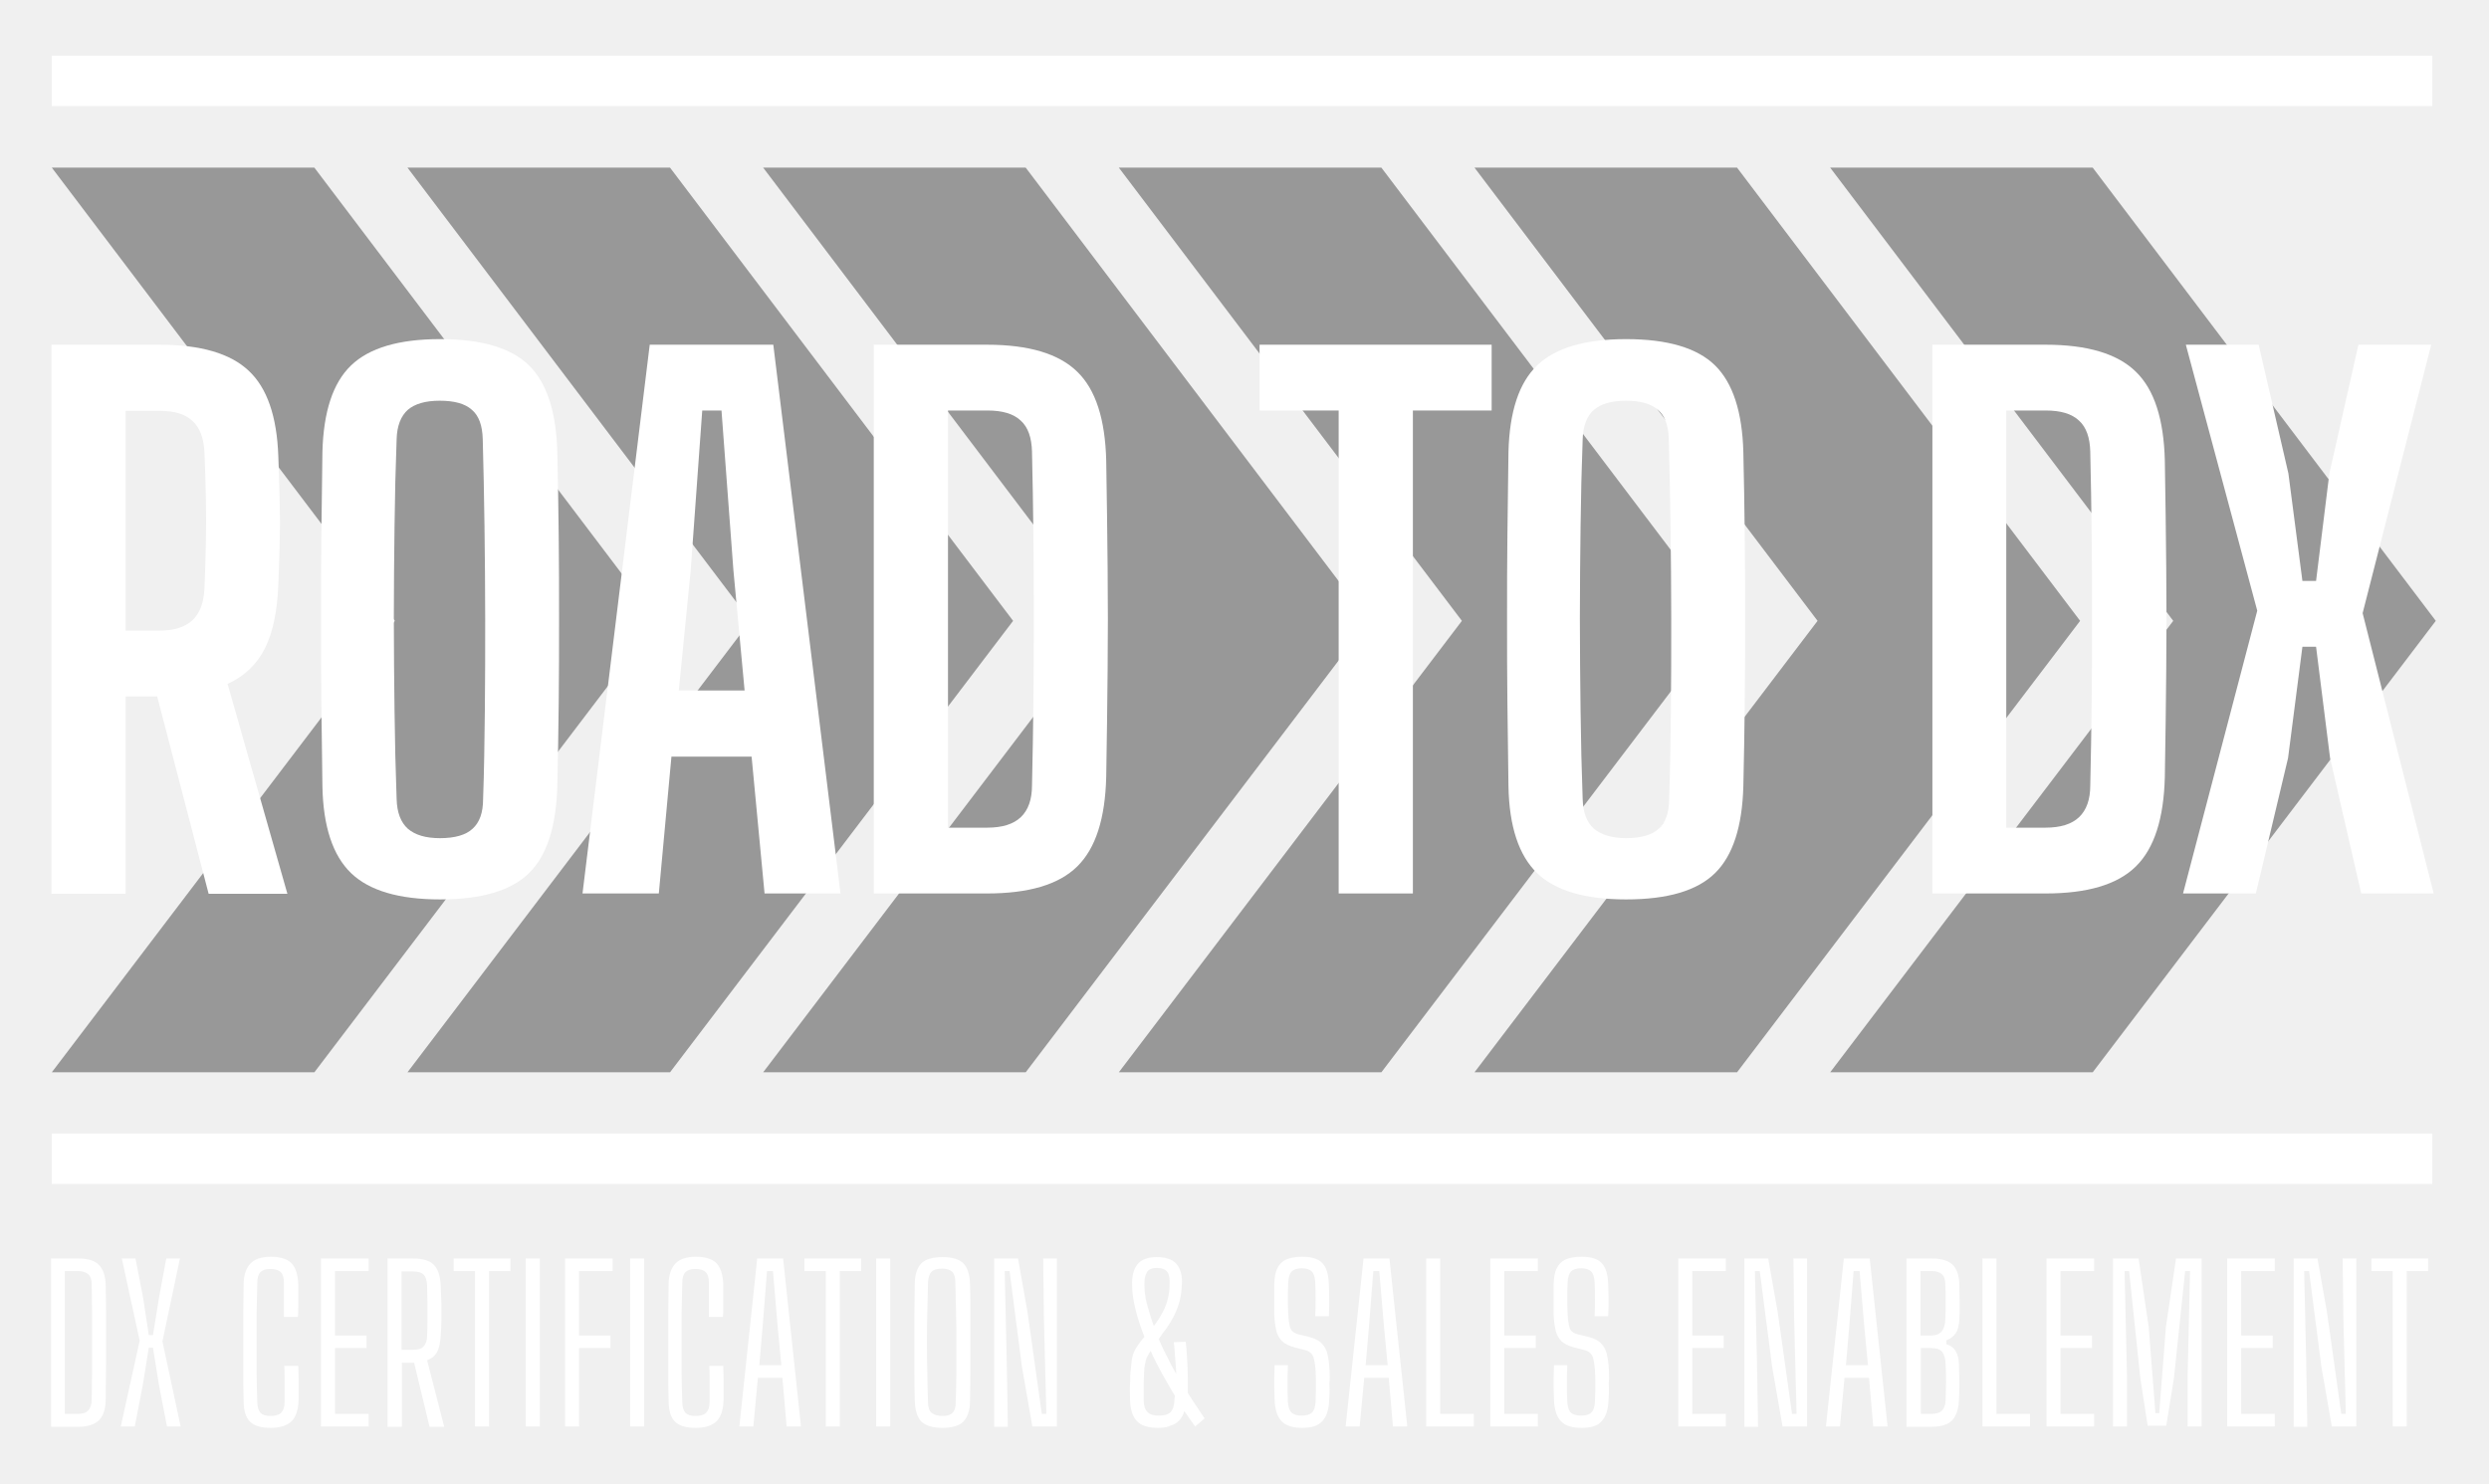
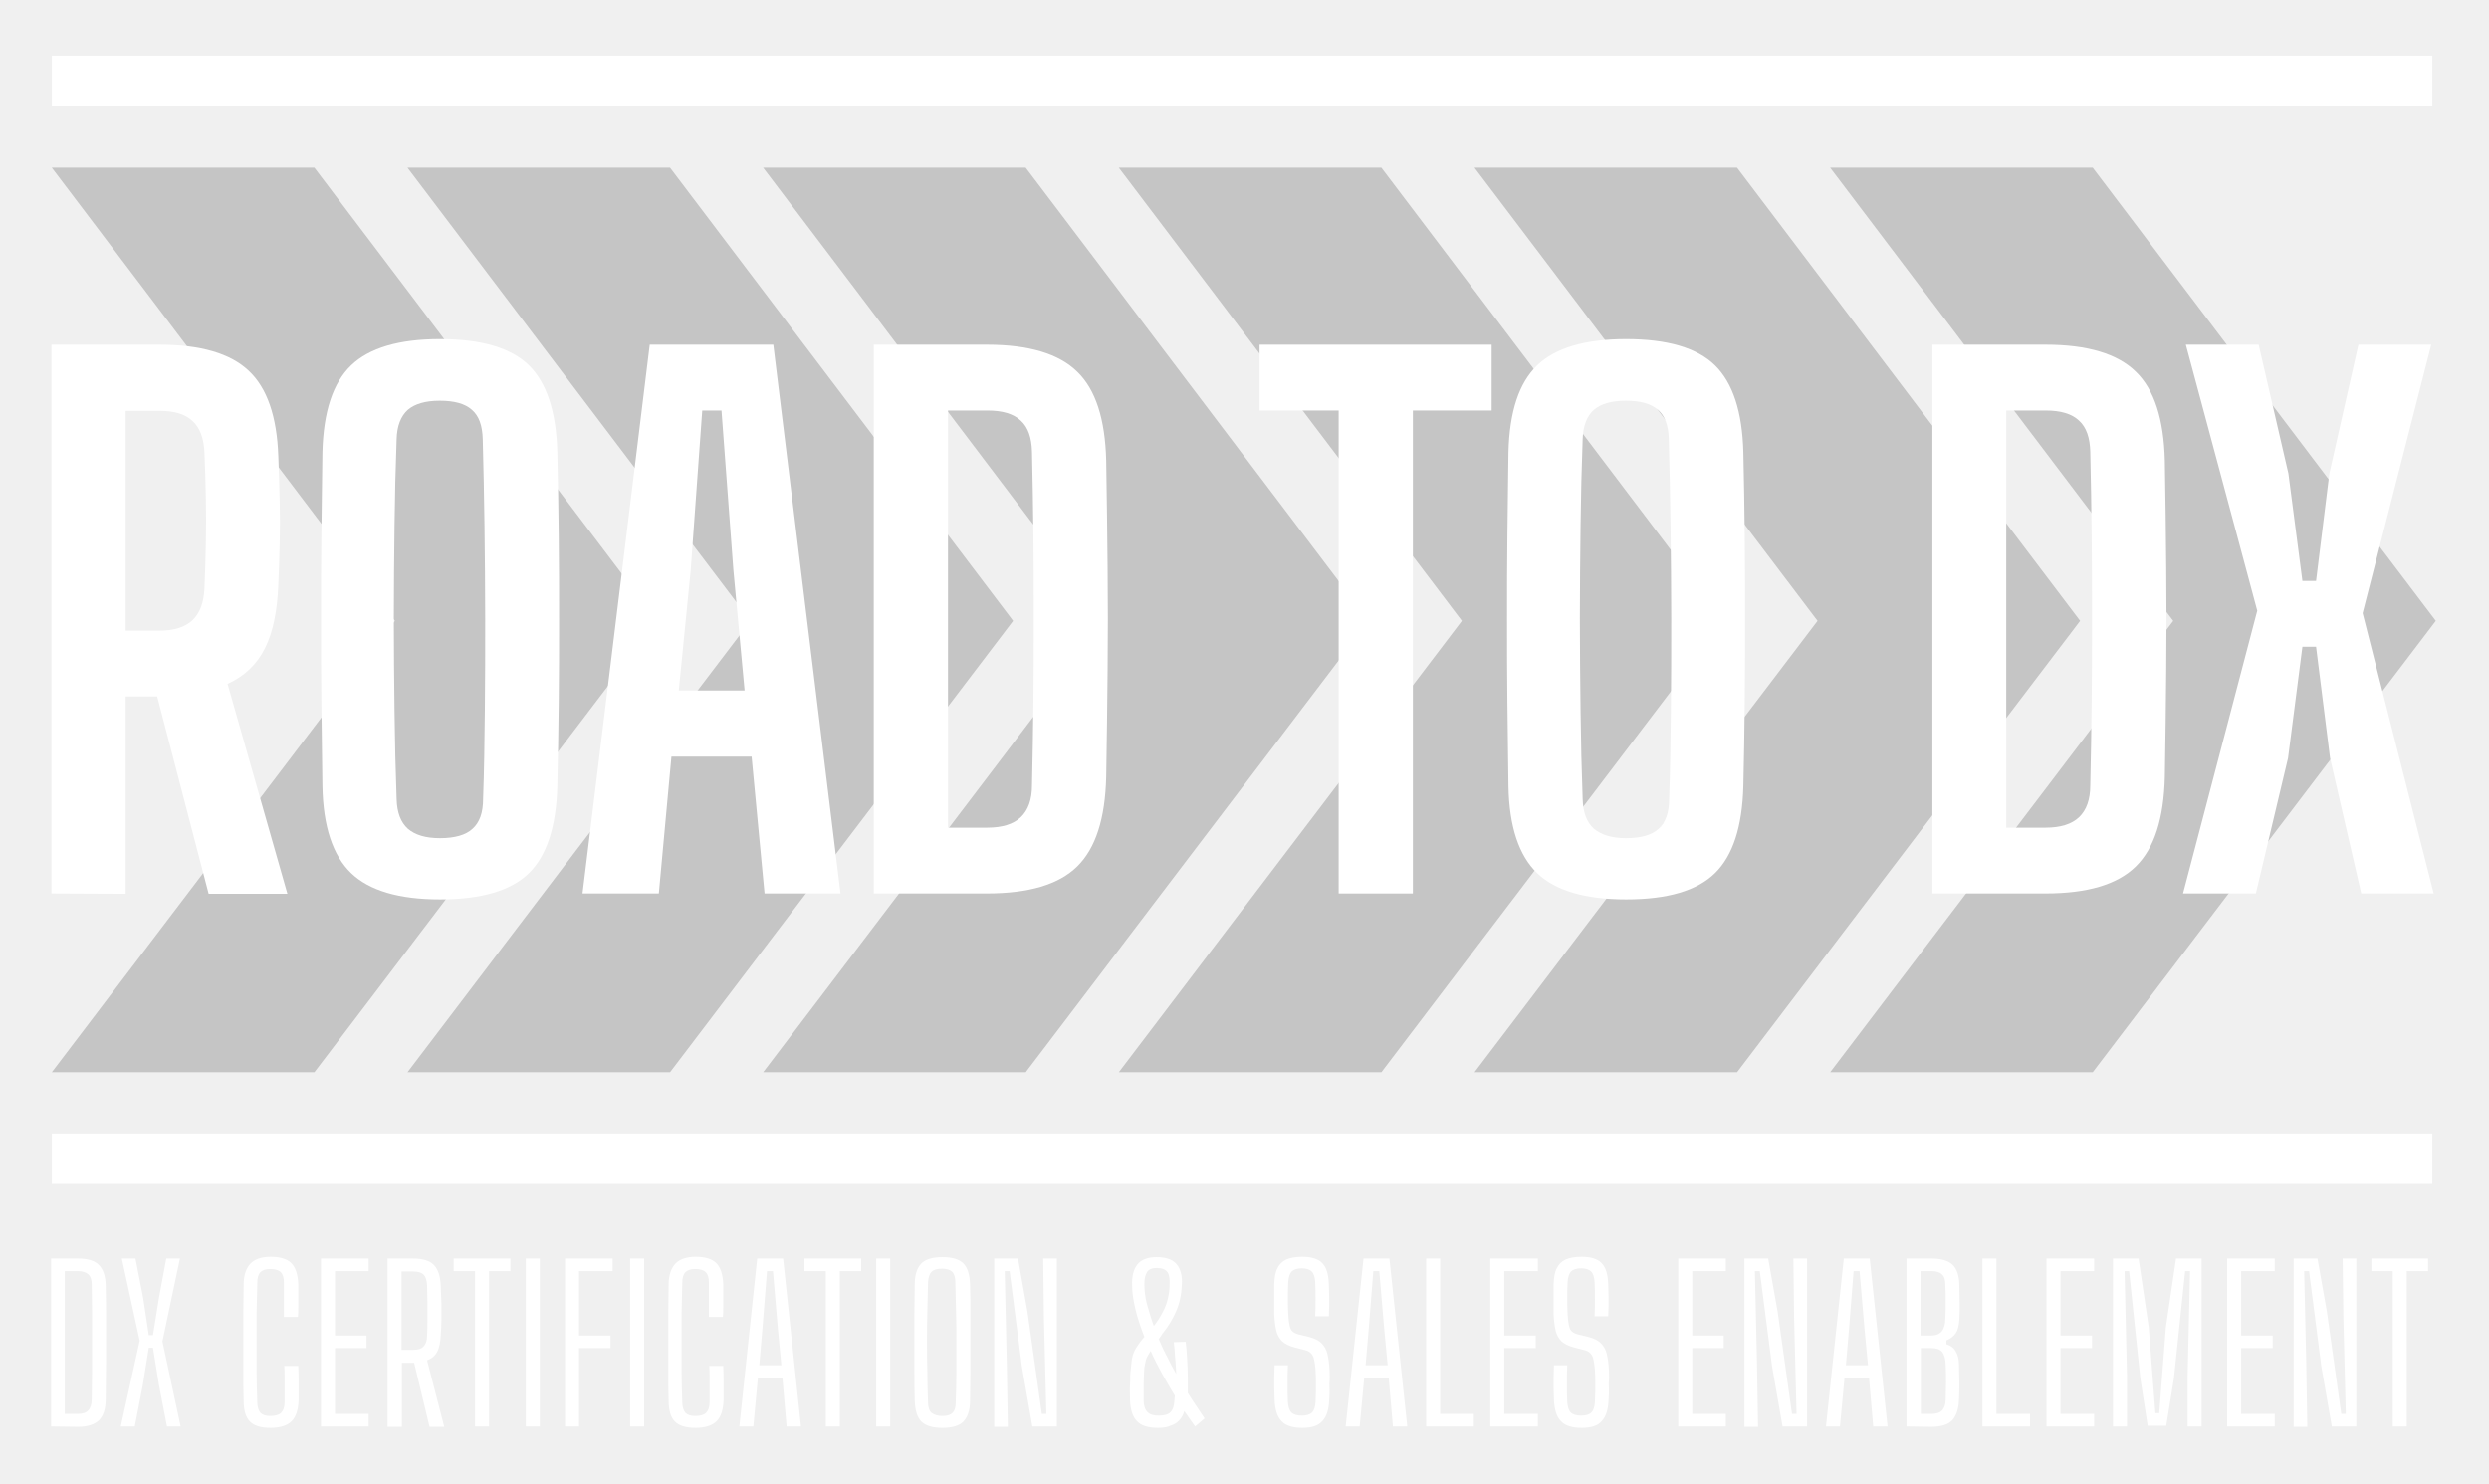
<svg xmlns="http://www.w3.org/2000/svg" version="1.1" id="Layer_1" x="0px" y="0px" viewBox="0 0 711 423.8" style="enable-background:new 0 0 711 423.8;" xml:space="preserve">
  <style type="text/css">
	.st0{fill:#FFFFFF;}
- 	.st1{fill:#989898;}
+ 	.st1{opacity:0.5;}
+ 	.st2{fill:#999999;}
</style>
  <g id="Bottom_Line_00000033348532979840194800000008936733597896879549_">
    <rect id="Bottom_Line_00000022546499415066376640000018328532908957135018_" x="14.8" y="323.9" class="st0" width="680" height="14.4" />
  </g>
  <g id="Top_Line_00000127030685956470240560000015265574190164211369_">
    <rect id="Top_Line_00000026142211452796036540000007960365647339999118_" x="14.8" y="15.9" class="st0" width="680" height="14.4" />
  </g>
-   <g id="Chevrons_00000114784777027388654740000003054312110568748457_">
+   <g id="Chevrons_00000114784777027388654740000003054312110568748457_" class="st1">
    <g id="Chevron_1_00000049899910486594886830000010992101697852028835_">
-       <path class="st1" d="M112.8,177.4 M14.8,47.9h75l98,129.5l-98,129h-75l98-129L14.8,47.9h75l98,129.5 M187.8,177.4 M89.8,306.4h-75    l98-129" />
+       <path class="st2" d="M14.8,47.9h75l98,129.5l-98,129h-75l98-129L14.8,47.9h75l98,129.5 M89.8,306.4h-75l98-129" />
    </g>
    <g id="Chevron_2_00000105404469094070274830000009265676716945111213_">
-       <path class="st1" d="M214.4,177.4 M116.4,47.9h75l98,129.5l-98,129h-75l98-129L116.4,47.9h75l98,129.5 M289.4,177.4 M191.4,306.4    h-75l98-129" />
+       <path class="st2" d="M116.4,47.9h75l98,129.5l-98,129h-75l98-129L116.4,47.9h75l98,129.5 M191.4,306.4h-75l98-129" />
    </g>
    <g id="Chevron_3_00000109711242692357584990000008936087466676535976_">
-       <path class="st1" d="M316,177.4 M218,47.9h75l98,129.5l-98,129h-75l98-129L218,47.9h75l98,129.5 M391,177.4 M293,306.4h-75l98-129    " />
+       <path class="st2" d="M218,47.9h75l98,129.5l-98,129h-75l98-129L218,47.9h75l98,129.5 M293,306.4h-75l98-129" />
    </g>
    <g id="Chevron_4_00000011030633204196157880000012175075865258910120_">
-       <path class="st1" d="M417.6,177.4 M319.6,47.9h75l98,129.5l-98,129h-75l98-129L319.6,47.9h75l98,129.5 M492.6,177.4 M394.6,306.4    h-75l98-129" />
+       <path class="st2" d="M319.6,47.9h75l98,129.5l-98,129h-75l98-129L319.6,47.9h75l98,129.5 M394.6,306.4h-75l98-129" />
    </g>
    <g id="Chevron_5_00000132084957446834036780000014836504646971473827_">
-       <path class="st1" d="M519.2,177.4 M421.2,47.9h75l98,129.5l-98,129h-75l98-129L421.2,47.9h75l98,129.5 M594.2,177.4 M496.2,306.4    h-75l98-129" />
+       <path class="st2" d="M421.2,47.9h75l98,129.5l-98,129h-75l98-129L421.2,47.9h75l98,129.5 M496.2,306.4h-75l98-129" />
    </g>
    <g id="Chevron_6_00000039829544783818208010000004512504257328267917_">
-       <path class="st1" d="M620.8,177.4 M522.8,47.9h75l98,129.5l-98,129h-75l98-129L522.8,47.9h75l98,129.5 M695.8,177.4 M597.8,306.4    h-75l98-129" />
+       <path class="st2" d="M522.8,47.9h75l98,129.5l-98,129h-75l98-129L522.8,47.9h75l98,129.5 M597.8,306.4h-75l98-129" />
    </g>
  </g>
  <g id="Road_to_DX_Text_00000157989892824514978430000002903938598425974205_">
-     <path class="st0" d="M14.7,255.3V98.5h30.9c11.7,0,20.2,2.5,25.4,7.4c5.3,4.9,8.1,13.1,8.5,24.4c0.2,4.8,0.3,9.1,0.4,13.1   c0.1,4,0.1,7.8,0,11.7c-0.1,3.8-0.2,7.9-0.4,12.1c-0.3,7.4-1.5,13.4-3.8,18c-2.3,4.6-5.8,8-10.7,10.2l17.1,60H59.6L44.9,199h-9   v56.4H14.7z M35.9,180.2h9.6c4.2,0,7.4-1,9.5-3c2.1-2,3.2-5,3.4-9c0.2-4.2,0.3-8.5,0.4-12.9c0.1-4.4,0.1-8.8,0-13.2   c-0.1-4.4-0.2-8.7-0.4-12.9c-0.2-4-1.3-7-3.4-8.9c-2.1-2-5.2-2.9-9.4-2.9h-9.7V180.2z" />
-     <path class="st0" d="M125.7,257c-11.7,0-20.2-2.5-25.4-7.5c-5.2-5-8-13.3-8.2-24.9c-0.1-7.8-0.2-15.7-0.3-23.7   c-0.1-8-0.1-16-0.1-24c0-8,0-16,0.1-23.9c0.1-7.9,0.2-15.9,0.3-23.8c0.3-11.6,3-19.8,8.2-24.8c5.2-5,13.7-7.5,25.4-7.5   c11.8,0,20.3,2.5,25.4,7.5c5.1,5,7.8,13.3,8.1,24.8c0.2,8,0.3,15.9,0.4,23.9c0.1,8,0.1,15.9,0.1,23.9s0,15.9-0.1,23.9   c-0.1,8-0.2,15.9-0.4,23.7c-0.3,11.6-3,19.9-8.1,24.9C146,254.5,137.5,257,125.7,257z M125.7,239.5c4.2,0,7.4-0.9,9.3-2.7   c2-1.8,3-4.6,3-8.5c0.3-8.1,0.4-16.5,0.5-25.2c0.1-8.7,0.1-17.5,0.1-26.4c0-8.9-0.1-17.6-0.2-26.3c-0.1-8.6-0.3-16.9-0.5-24.9   c-0.1-3.9-1.1-6.7-3.1-8.4c-2-1.8-5.1-2.6-9.2-2.6c-4.1,0-7.1,0.9-9.1,2.6c-2,1.8-3.1,4.6-3.2,8.4c-0.3,8-0.5,16.3-0.6,24.9   c-0.1,8.6-0.2,17.4-0.2,26.3c0,8.9,0.1,17.7,0.2,26.4c0.1,8.7,0.3,17.1,0.6,25.2c0.1,3.9,1.2,6.7,3.2,8.5   C118.6,238.6,121.6,239.5,125.7,239.5z" />
-     <path class="st0" d="M166.4,255.3l19.2-156.8h35.3l19.2,156.8h-21.7l-3.7-39.1h-22.9l-3.6,39.1H166.4z M193.9,197.3h18.8l-3.2-34.4   l-3.4-45.6h-5.5l-3.3,45.7L193.9,197.3z" />
-     <path class="st0" d="M249.6,255.3V98.5h32.4c11.9,0,20.5,2.6,25.7,7.7c5.3,5.1,8,13.6,8.3,25.4c0.2,10.8,0.3,21,0.4,30.7   c0.1,9.7,0.1,19.4,0,29.1c-0.1,9.7-0.2,19.9-0.4,30.6c-0.3,11.9-3,20.4-8.3,25.6c-5.3,5.2-13.9,7.7-25.8,7.7H249.6z M270.8,236.5   H282c4.3,0,7.5-1,9.6-3c2.1-2,3.2-5,3.2-9.1c0.2-8,0.3-15.9,0.4-23.8c0.1-7.9,0.1-15.8,0.1-23.8s0-15.9-0.1-23.8   c-0.1-7.9-0.2-15.9-0.4-23.9c-0.1-4-1.1-7-3.2-8.9c-2.1-2-5.3-2.9-9.5-2.9h-11.3V236.5z" />
+     <path class="st0" d="M14.7,255.3V98.5h30.9c11.7,0,20.2,2.5,25.4,7.4c5.3,4.9,8.1,13.1,8.5,24.4c0.2,4.8,0.3,9.1,0.4,13.1   s0.1,7.8,0,11.7c-0.1,3.8-0.2,7.9-0.4,12.1c-0.3,7.4-1.5,13.4-3.8,18s-5.8,8-10.7,10.2l17.1,60H59.6L44.9,199h-9v56.4L14.7,255.3   L14.7,255.3z M35.9,180.2h9.6c4.2,0,7.4-1,9.5-3s3.2-5,3.4-9c0.2-4.2,0.3-8.5,0.4-12.9c0.1-4.4,0.1-8.8,0-13.2s-0.2-8.7-0.4-12.9   c-0.2-4-1.3-7-3.4-8.9c-2.1-2-5.2-2.9-9.4-2.9h-9.7C35.9,117.4,35.9,180.2,35.9,180.2z" />
+     <path class="st0" d="M125.7,257c-11.7,0-20.2-2.5-25.4-7.5c-5.2-5-8-13.3-8.2-24.9c-0.1-7.8-0.2-15.7-0.3-23.7   c-0.1-8-0.1-16-0.1-24s0-16,0.1-23.9s0.2-15.9,0.3-23.8c0.3-11.6,3-19.8,8.2-24.8s13.7-7.5,25.4-7.5c11.8,0,20.3,2.5,25.4,7.5   c5.1,5,7.8,13.3,8.1,24.8c0.2,8,0.3,15.9,0.4,23.9c0.1,8,0.1,15.9,0.1,23.9s0,15.9-0.1,23.9s-0.2,15.9-0.4,23.7   c-0.3,11.6-3,19.9-8.1,24.9C146,254.5,137.5,257,125.7,257z M125.7,239.5c4.2,0,7.4-0.9,9.3-2.7c2-1.8,3-4.6,3-8.5   c0.3-8.1,0.4-16.5,0.5-25.2s0.1-17.5,0.1-26.4s-0.1-17.6-0.2-26.3c-0.1-8.6-0.3-16.9-0.5-24.9c-0.1-3.9-1.1-6.7-3.1-8.4   c-2-1.8-5.1-2.6-9.2-2.6c-4.1,0-7.1,0.9-9.1,2.6c-2,1.8-3.1,4.6-3.2,8.4c-0.3,8-0.5,16.3-0.6,24.9s-0.2,17.4-0.2,26.3   c0,8.9,0.1,17.7,0.2,26.4s0.3,17.1,0.6,25.2c0.1,3.9,1.2,6.7,3.2,8.5C118.6,238.6,121.6,239.5,125.7,239.5z" />
+     <path class="st0" d="M166.4,255.3l19.2-156.8h35.3l19.2,156.8h-21.7l-3.7-39.1h-22.9l-3.6,39.1L166.4,255.3L166.4,255.3z    M193.9,197.3h18.8l-3.2-34.4l-3.4-45.6h-5.5l-3.3,45.7L193.9,197.3z" />
+     <path class="st0" d="M249.6,255.3V98.5H282c11.9,0,20.5,2.6,25.7,7.7c5.3,5.1,8,13.6,8.3,25.4c0.2,10.8,0.3,21,0.4,30.7   s0.1,19.4,0,29.1c-0.1,9.7-0.2,19.9-0.4,30.6c-0.3,11.9-3,20.4-8.3,25.6c-5.3,5.2-13.9,7.7-25.8,7.7H249.6z M270.8,236.5H282   c4.3,0,7.5-1,9.6-3s3.2-5,3.2-9.1c0.2-8,0.3-15.9,0.4-23.8c0.1-7.9,0.1-15.8,0.1-23.8s0-15.9-0.1-23.8c-0.1-7.9-0.2-15.9-0.4-23.9   c-0.1-4-1.1-7-3.2-8.9c-2.1-2-5.3-2.9-9.5-2.9h-11.3L270.8,236.5L270.8,236.5z" />
    <path class="st0" d="M382.4,255.3v-138h-22.6V98.5h66.3v18.8h-22.5v138H382.4z" />
-     <path class="st0" d="M464.5,257c-11.7,0-20.2-2.5-25.4-7.5c-5.2-5-8-13.3-8.2-24.9c-0.1-7.8-0.2-15.7-0.3-23.7   c-0.1-8-0.1-16-0.1-24c0-8,0-16,0.1-23.9c0.1-7.9,0.2-15.9,0.3-23.8c0.3-11.6,3-19.8,8.2-24.8c5.2-5,13.7-7.5,25.4-7.5   c11.8,0,20.3,2.5,25.4,7.5c5.1,5,7.8,13.3,8.1,24.8c0.2,8,0.3,15.9,0.4,23.9c0.1,8,0.1,15.9,0.1,23.9s0,15.9-0.1,23.9   c-0.1,8-0.2,15.9-0.4,23.7c-0.3,11.6-3,19.9-8.1,24.9C484.8,254.5,476.4,257,464.5,257z M464.5,239.5c4.2,0,7.4-0.9,9.3-2.7   c2-1.8,3-4.6,3-8.5c0.3-8.1,0.4-16.5,0.5-25.2c0.1-8.7,0.1-17.5,0.1-26.4c0-8.9-0.1-17.6-0.2-26.3c-0.1-8.6-0.3-16.9-0.5-24.9   c-0.1-3.9-1.1-6.7-3.1-8.4c-2-1.8-5.1-2.6-9.2-2.6c-4.1,0-7.1,0.9-9.1,2.6c-2,1.8-3.1,4.6-3.2,8.4c-0.3,8-0.5,16.3-0.6,24.9   c-0.1,8.6-0.2,17.4-0.2,26.3c0,8.9,0.1,17.7,0.2,26.4c0.1,8.7,0.3,17.1,0.6,25.2c0.1,3.9,1.2,6.7,3.2,8.5   C457.5,238.6,460.5,239.5,464.5,239.5z" />
-     <path class="st0" d="M552,255.3V98.5h32.4c11.9,0,20.5,2.6,25.7,7.7c5.3,5.1,8,13.6,8.3,25.4c0.2,10.8,0.3,21,0.4,30.7   c0.1,9.7,0.1,19.4,0,29.1c-0.1,9.7-0.2,19.9-0.4,30.6c-0.3,11.9-3,20.4-8.3,25.6c-5.3,5.2-13.9,7.7-25.8,7.7H552z M573.1,236.5   h11.2c4.3,0,7.5-1,9.6-3c2.1-2,3.2-5,3.2-9.1c0.2-8,0.3-15.9,0.4-23.8c0.1-7.9,0.1-15.8,0.1-23.8s0-15.9-0.1-23.8   c-0.1-7.9-0.2-15.9-0.4-23.9c-0.1-4-1.1-7-3.2-8.9c-2.1-2-5.3-2.9-9.5-2.9h-11.3V236.5z" />
-     <path class="st0" d="M623.6,255.3l21.2-80.8l-20.4-76h20.8l8.5,36.8l4,30.7h3.9l3.8-30.7l8.3-36.8h20.8l-19.6,76.7l20.3,80.1h-20.7   l-8.9-38.7l-4-31.8h-3.9l-4.1,31.8l-9.2,38.7H623.6z" />
+     <path class="st0" d="M464.5,257c-11.7,0-20.2-2.5-25.4-7.5c-5.2-5-8-13.3-8.2-24.9c-0.1-7.8-0.2-15.7-0.3-23.7   c-0.1-8-0.1-16-0.1-24s0-16,0.1-23.9s0.2-15.9,0.3-23.8c0.3-11.6,3-19.8,8.2-24.8s13.7-7.5,25.4-7.5c11.8,0,20.3,2.5,25.4,7.5   s7.8,13.3,8.1,24.8c0.2,8,0.3,15.9,0.4,23.9s0.1,15.9,0.1,23.9s0,15.9-0.1,23.9s-0.2,15.9-0.4,23.7c-0.3,11.6-3,19.9-8.1,24.9   C484.8,254.5,476.4,257,464.5,257z M464.5,239.5c4.2,0,7.4-0.9,9.3-2.7c2-1.8,3-4.6,3-8.5c0.3-8.1,0.4-16.5,0.5-25.2   s0.1-17.5,0.1-26.4s-0.1-17.6-0.2-26.3c-0.1-8.6-0.3-16.9-0.5-24.9c-0.1-3.9-1.1-6.7-3.1-8.4c-2-1.8-5.1-2.6-9.2-2.6   s-7.1,0.9-9.1,2.6c-2,1.8-3.1,4.6-3.2,8.4c-0.3,8-0.5,16.3-0.6,24.9s-0.2,17.4-0.2,26.3c0,8.9,0.1,17.7,0.2,26.4s0.3,17.1,0.6,25.2   c0.1,3.9,1.2,6.7,3.2,8.5C457.5,238.6,460.5,239.5,464.5,239.5z" />
+     <path class="st0" d="M552,255.3V98.5h32.4c11.9,0,20.5,2.6,25.7,7.7c5.3,5.1,8,13.6,8.3,25.4c0.2,10.8,0.3,21,0.4,30.7   c0.1,9.7,0.1,19.4,0,29.1c-0.1,9.7-0.2,19.9-0.4,30.6c-0.3,11.9-3,20.4-8.3,25.6c-5.3,5.2-13.9,7.7-25.8,7.7H552z M573.1,236.5   h11.2c4.3,0,7.5-1,9.6-3s3.2-5,3.2-9.1c0.2-8,0.3-15.9,0.4-23.8c0.1-7.9,0.1-15.8,0.1-23.8s0-15.9-0.1-23.8   c-0.1-7.9-0.2-15.9-0.4-23.9c-0.1-4-1.1-7-3.2-8.9c-2.1-2-5.3-2.9-9.5-2.9h-11.3V236.5z" />
+     <path class="st0" d="M623.6,255.3l21.2-80.8l-20.4-76h20.8l8.5,36.8l4,30.7h3.9l3.8-30.7l8.3-36.8h20.8l-19.6,76.7l20.3,80.1h-20.7   l-8.9-38.7l-4-31.8h-3.9l-4.1,31.8l-9.2,38.7L623.6,255.3L623.6,255.3z" />
  </g>
  <g>
-     <path class="st0" d="M14.6,407.6v-48h7.7c2.8,0,4.8,0.6,6,1.9c1.2,1.2,1.9,3.3,1.9,6.1c0.1,3.8,0.1,7.4,0.1,10.9   c0,3.4,0,6.9,0,10.3c0,3.4-0.1,7-0.1,10.9c0,2.9-0.7,4.9-1.9,6.1c-1.2,1.2-3.2,1.9-6,1.9H14.6z M18.5,404h3.7c1.4,0,2.4-0.3,3-1   c0.6-0.6,1-1.7,1-3.1c0-2.7,0.1-5.5,0.1-8.2c0-2.7,0-5.5,0-8.2s0-5.5,0-8.2c0-2.7-0.1-5.5-0.1-8.2c0-1.4-0.3-2.4-1-3   s-1.6-0.9-3-0.9h-3.7V404z" />
+     <path class="st0" d="M14.6,407.6v-48h7.7c2.8,0,4.8,0.6,6,1.9c1.2,1.2,1.9,3.3,1.9,6.1c0.1,3.8,0.1,7.4,0.1,10.9   c0,3.4,0,6.9,0,10.3s-0.1,7-0.1,10.9c0,2.9-0.7,4.9-1.9,6.1c-1.2,1.2-3.2,1.9-6,1.9L14.6,407.6L14.6,407.6z M18.5,404h3.7   c1.4,0,2.4-0.3,3-1c0.6-0.6,1-1.7,1-3.1c0-2.7,0.1-5.5,0.1-8.2s0-5.5,0-8.2s0-5.5,0-8.2s-0.1-5.5-0.1-8.2c0-1.4-0.3-2.4-1-3   s-1.6-0.9-3-0.9h-3.7V404z" />
    <path class="st0" d="M34.5,407.6l5.4-24.5l-5.1-23.5h3.9l2.2,11.3l1.6,10.6h1.2l1.7-10.6l2.1-11.3h3.9l-5,23.7l5.2,24.3h-3.9   l-2.3-11.9l-1.7-10.6h-1.2l-1.7,10.6l-2.3,11.9H34.5z" />
-     <path class="st0" d="M77.3,408c-2.8,0-4.7-0.6-5.9-1.8c-1.2-1.2-1.8-3.2-1.8-6c-0.1-2.8-0.1-5.6-0.1-8.4s0-5.5,0-8.2   c0-2.7,0-5.5,0-8.2s0.1-5.5,0.1-8.4c0-2.6,0.7-4.6,1.9-5.9c1.2-1.3,3.2-2,5.8-2c2.7,0,4.7,0.6,5.9,1.8c1.2,1.2,1.9,3.2,2,6.1   c0,0.7,0,1.7,0,2.9c0,1.2,0,2.3,0,3.5c0,1.2,0,2.1-0.1,2.9h-4c0-1,0-2.1,0-3.2c0-1.1,0-2.2,0-3.4c0-1.1,0-2.2,0-3.2   c0-1.4-0.3-2.4-0.9-3c-0.6-0.6-1.6-0.9-3-0.9c-1.3,0-2.2,0.3-2.8,0.9s-0.9,1.6-0.9,3c-0.1,3-0.1,5.9-0.2,8.7c0,2.8,0,5.6,0,8.4   s0,5.6,0,8.4c0,2.8,0.1,5.7,0.2,8.7c0,1.4,0.4,2.4,0.9,3c0.6,0.6,1.5,0.9,2.8,0.9c1.4,0,2.5-0.3,3.1-0.9c0.6-0.6,1-1.6,1-3   c0-1.1,0-2.2,0-3.4s0-2.4,0-3.6c0-1.2,0-2.3-0.1-3.4h4c0.1,1.7,0.1,3.3,0.1,4.9s0,3.2,0,4.9c-0.1,2.8-0.8,4.8-2,6   S80.1,408,77.3,408z" />
+     <path class="st0" d="M77.3,408c-2.8,0-4.7-0.6-5.9-1.8c-1.2-1.2-1.8-3.2-1.8-6c-0.1-2.8-0.1-5.6-0.1-8.4s0-5.5,0-8.2s0-5.5,0-8.2   s0.1-5.5,0.1-8.4c0-2.6,0.7-4.6,1.9-5.9c1.2-1.3,3.2-2,5.8-2c2.7,0,4.7,0.6,5.9,1.8c1.2,1.2,1.9,3.2,2,6.1c0,0.7,0,1.7,0,2.9   c0,1.2,0,2.3,0,3.5s0,2.1-0.1,2.9h-4c0-1,0-2.1,0-3.2s0-2.2,0-3.4c0-1.1,0-2.2,0-3.2c0-1.4-0.3-2.4-0.9-3s-1.6-0.9-3-0.9   c-1.3,0-2.2,0.3-2.8,0.9s-0.9,1.6-0.9,3c-0.1,3-0.1,5.9-0.2,8.7c0,2.8,0,5.6,0,8.4s0,5.6,0,8.4s0.1,5.7,0.2,8.7   c0,1.4,0.4,2.4,0.9,3c0.6,0.6,1.5,0.9,2.8,0.9c1.4,0,2.5-0.3,3.1-0.9s1-1.6,1-3c0-1.1,0-2.2,0-3.4s0-2.4,0-3.6s0-2.3-0.1-3.4h4   c0.1,1.7,0.1,3.3,0.1,4.9s0,3.2,0,4.9c-0.1,2.8-0.8,4.8-2,6S80.1,408,77.3,408z" />
    <path class="st0" d="M91.7,407.6v-48h13.6v3.6h-9.6v18.4h9v3.6h-9V404h9.6v3.6H91.7z" />
-     <path class="st0" d="M110.7,407.6v-48h7.3c2.7,0,4.7,0.6,5.9,1.8c1.2,1.2,1.9,3.2,2,6c0.1,1.8,0.1,3.5,0.2,5.1c0,1.6,0,3.1,0,4.6   c0,1.5-0.1,3-0.2,4.5c-0.1,1.9-0.4,3.5-1,4.6c-0.6,1.2-1.6,2-2.9,2.5l4.9,19h-4.2l-4.4-18.3h-3.5v18.3H110.7z M114.7,385.7h3.3   c1.4,0,2.4-0.3,3-1c0.6-0.6,1-1.6,1-3c0.1-1.6,0.1-3.2,0.1-4.8c0-1.6,0-3.3,0-4.9c0-1.6-0.1-3.2-0.1-4.8c-0.1-1.4-0.4-2.4-1-3   s-1.6-0.9-3-0.9h-3.3V385.7z" />
+     <path class="st0" d="M110.7,407.6v-48h7.3c2.7,0,4.7,0.6,5.9,1.8c1.2,1.2,1.9,3.2,2,6c0.1,1.8,0.1,3.5,0.2,5.1c0,1.6,0,3.1,0,4.6   s-0.1,3-0.2,4.5c-0.1,1.9-0.4,3.5-1,4.6c-0.6,1.2-1.6,2-2.9,2.5l4.9,19h-4.2l-4.4-18.3h-3.5v18.3h-4.1V407.6z M114.7,385.7h3.3   c1.4,0,2.4-0.3,3-1c0.6-0.6,1-1.6,1-3c0.1-1.6,0.1-3.2,0.1-4.8c0-1.6,0-3.3,0-4.9s-0.1-3.2-0.1-4.8c-0.1-1.4-0.4-2.4-1-3   s-1.6-0.9-3-0.9h-3.3V385.7z" />
    <path class="st0" d="M135.7,407.6v-44.4h-6.1v-3.6h16.2v3.6h-6.1v44.4H135.7z" />
    <path class="st0" d="M150.2,407.6v-48h4v48H150.2z" />
    <path class="st0" d="M161.4,407.6v-48H175v3.6h-9.6v18.4h9v3.6h-9v22.4H161.4z" />
    <path class="st0" d="M180,407.6v-48h4v48H180z" />
-     <path class="st0" d="M198.7,408c-2.8,0-4.7-0.6-5.9-1.8c-1.2-1.2-1.8-3.2-1.8-6c-0.1-2.8-0.1-5.6-0.1-8.4s0-5.5,0-8.2   c0-2.7,0-5.5,0-8.2s0.1-5.5,0.1-8.4c0-2.6,0.7-4.6,1.9-5.9c1.2-1.3,3.2-2,5.8-2c2.7,0,4.7,0.6,5.9,1.8c1.2,1.2,1.9,3.2,2,6.1   c0,0.7,0,1.7,0,2.9c0,1.2,0,2.3,0,3.5c0,1.2,0,2.1-0.1,2.9h-4c0-1,0-2.1,0-3.2c0-1.1,0-2.2,0-3.4c0-1.1,0-2.2,0-3.2   c0-1.4-0.3-2.4-0.9-3c-0.6-0.6-1.6-0.9-3-0.9c-1.3,0-2.2,0.3-2.8,0.9s-0.9,1.6-0.9,3c-0.1,3-0.1,5.9-0.2,8.7c0,2.8,0,5.6,0,8.4   s0,5.6,0,8.4c0,2.8,0.1,5.7,0.2,8.7c0,1.4,0.4,2.4,0.9,3c0.6,0.6,1.5,0.9,2.8,0.9c1.4,0,2.5-0.3,3.1-0.9c0.6-0.6,1-1.6,1-3   c0-1.1,0-2.2,0-3.4s0-2.4,0-3.6c0-1.2,0-2.3-0.1-3.4h4c0.1,1.7,0.1,3.3,0.1,4.9s0,3.2,0,4.9c-0.1,2.8-0.8,4.8-2,6   S201.5,408,198.7,408z" />
+     <path class="st0" d="M198.7,408c-2.8,0-4.7-0.6-5.9-1.8c-1.2-1.2-1.8-3.2-1.8-6c-0.1-2.8-0.1-5.6-0.1-8.4s0-5.5,0-8.2s0-5.5,0-8.2   s0.1-5.5,0.1-8.4c0-2.6,0.7-4.6,1.9-5.9s3.2-2,5.8-2c2.7,0,4.7,0.6,5.9,1.8c1.2,1.2,1.9,3.2,2,6.1c0,0.7,0,1.7,0,2.9   c0,1.2,0,2.3,0,3.5s0,2.1-0.1,2.9h-4c0-1,0-2.1,0-3.2s0-2.2,0-3.4c0-1.1,0-2.2,0-3.2c0-1.4-0.3-2.4-0.9-3c-0.6-0.6-1.6-0.9-3-0.9   c-1.3,0-2.2,0.3-2.8,0.9s-0.9,1.6-0.9,3c-0.1,3-0.1,5.9-0.2,8.7c0,2.8,0,5.6,0,8.4s0,5.6,0,8.4s0.1,5.7,0.2,8.7   c0,1.4,0.4,2.4,0.9,3c0.6,0.6,1.5,0.9,2.8,0.9c1.4,0,2.5-0.3,3.1-0.9s1-1.6,1-3c0-1.1,0-2.2,0-3.4s0-2.4,0-3.6s0-2.3-0.1-3.4h4   c0.1,1.7,0.1,3.3,0.1,4.9s0,3.2,0,4.9c-0.1,2.8-0.8,4.8-2,6S201.5,408,198.7,408z" />
    <path class="st0" d="M211.2,407.6l5.1-48h7.4l5.1,48h-4.1l-1.2-13.9h-7l-1.3,13.9H211.2z M216.9,390.1h6.3l-1-10.5l-1.4-16.4h-1.7   l-1.3,16.4L216.9,390.1z" />
    <path class="st0" d="M235.9,407.6v-44.4h-6.1v-3.6H246v3.6h-6.1v44.4H235.9z" />
    <path class="st0" d="M250.3,407.6v-48h4v48H250.3z" />
-     <path class="st0" d="M269.2,408c-2.8,0-4.8-0.6-6-1.8c-1.2-1.2-1.8-3.2-1.9-6c-0.1-2.9-0.1-5.7-0.1-8.4c0-2.7,0-5.5,0-8.2   c0-2.7,0-5.5,0-8.2c0-2.8,0.1-5.6,0.1-8.4c0-2.8,0.7-4.8,1.9-6c1.2-1.2,3.2-1.8,6-1.8c2.8,0,4.8,0.6,6,1.8c1.2,1.2,1.8,3.2,1.9,6   c0.1,2.9,0.1,5.7,0.1,8.4s0,5.5,0,8.2c0,2.7,0,5.5,0,8.2s-0.1,5.5-0.1,8.4c0,2.8-0.7,4.7-1.9,6C274,407.4,272,408,269.2,408z    M269.2,404.6c1.4,0,2.3-0.3,2.9-0.9c0.6-0.6,0.9-1.5,0.9-2.9c0.1-3,0.2-5.9,0.2-8.8c0-2.9,0-5.8,0-8.6c0-2.9,0-5.7-0.1-8.5   s-0.1-5.7-0.2-8.5c0-1.4-0.3-2.4-0.9-3c-0.6-0.6-1.6-0.9-2.9-0.9c-1.4,0-2.4,0.3-3,0.9c-0.6,0.6-0.9,1.6-1,3   c-0.1,2.8-0.1,5.7-0.2,8.5s-0.1,5.7-0.1,8.5c0,2.9,0,5.7,0.1,8.6c0,2.9,0.1,5.8,0.2,8.8c0,1.4,0.4,2.4,1,2.9   C266.9,404.3,267.9,404.6,269.2,404.6z" />
-     <path class="st0" d="M284,407.6v-48h6.8l2.7,15.2l4.1,29.2h1.3l-0.7-27.4l-0.2-17h3.9v48h-7l-3-17.2l-3.5-27.2H287l0.6,26.5l0.3,18   H284z" />
-     <path class="st0" d="M330.8,408c-2.8,0-4.8-0.6-6-1.9c-1.2-1.2-1.9-3.2-2-6c0-1.8-0.1-3.3,0-4.5s0-2.3,0.1-3.2   c0.1-0.9,0.2-1.9,0.3-2.9c0.1-1.7,0.6-3.1,1.3-4.3c0.7-1.1,1.5-2.2,2.4-3.2c-1-2.6-1.9-5.2-2.5-7.7c-0.6-2.5-1-4.8-1-7   c-0.1-2.6,0.4-4.6,1.5-6c1.1-1.4,3-2.1,5.5-2.1c2.7,0,4.6,0.7,5.7,2c1.1,1.3,1.7,3.3,1.5,6c-0.1,2.6-0.6,5.1-1.6,7.4   c-1,2.3-2.3,4.5-3.9,6.4c-0.2,0.2-0.3,0.5-0.5,0.8c-0.2,0.3-0.4,0.5-0.6,0.8c0.7,1.7,1.5,3.4,2.4,5.1c0.8,1.7,1.7,3.3,2.6,4.9   c-0.1-1.4-0.1-2.9-0.3-4.5c-0.1-1.6-0.2-3.1-0.4-4.6l3.4-0.1c0.2,1.4,0.3,3,0.4,4.7c0.1,1.7,0.2,3.5,0.2,5.2c0,1.7,0,3.3,0,4.7   c0.9,1.5,1.8,2.8,2.6,4c0.8,1.2,1.5,2.3,2.2,3.3l-2.7,2.3c-0.5-0.7-1-1.4-1.5-2.1c-0.5-0.7-1-1.5-1.6-2.3c-0.3,1.1-0.8,2-1.5,2.7   c-0.6,0.7-1.5,1.2-2.5,1.5C333.5,407.8,332.3,408,330.8,408z M330.9,404.5c1.3,0,2.3-0.2,3-0.6c0.6-0.4,1.1-1.1,1.3-1.9   c0.2-0.8,0.3-1.9,0.4-3.2c-1.2-2-2.4-4-3.6-6.2c-1.2-2.2-2.3-4.3-3.3-6.6c-0.3,0.5-0.7,1.1-1,1.7c-0.3,0.6-0.5,1.3-0.6,2   c-0.2,0.8-0.3,1.7-0.3,2.6s-0.1,1.9-0.1,3.2c0,1.2,0,2.8,0,4.7c0,1.5,0.4,2.6,1.1,3.3S329.5,404.5,330.9,404.5z M329.6,378.9   c1-1.3,1.9-2.7,2.5-3.9c0.7-1.3,1.2-2.6,1.5-3.9c0.3-1.3,0.5-2.6,0.5-3.9c0.1-1.7-0.1-3-0.6-3.7c-0.6-0.8-1.6-1.2-3.1-1.2   c-1.3,0-2.2,0.4-2.7,1.1c-0.5,0.8-0.8,1.9-0.8,3.4c0,1.8,0.2,3.7,0.7,5.7C328.2,374.6,328.8,376.7,329.6,378.9z" />
-     <path class="st0" d="M372,408c-2.7,0-4.7-0.6-5.9-1.9c-1.2-1.2-1.9-3.3-2-6.1c0-1.2-0.1-2.4-0.1-3.4c0-1,0-2,0-3.1   c0-1,0.1-2.2,0.1-3.4h3.8c-0.1,1.8-0.1,3.6-0.1,5.3c0,1.8,0,3.5,0.1,5.2c0.1,1.4,0.4,2.4,1,3s1.6,0.9,3,0.9c1.3,0,2.3-0.3,2.9-0.9   c0.6-0.6,0.9-1.6,1-3c0-1.1,0.1-2.1,0.1-3c0-0.9,0-1.8,0-2.7c0-0.9,0-2-0.1-3.3c-0.1-1.5-0.3-2.8-0.6-3.8c-0.4-1-1.1-1.7-2.3-2   l-3.1-0.8c-1.5-0.4-2.7-1-3.5-1.7c-0.8-0.8-1.4-1.8-1.7-3c-0.3-1.3-0.5-2.8-0.6-4.7c0-1.3,0-2.7,0-4.2c0-1.5,0-3,0-4.5   c0.1-1.9,0.3-3.4,0.9-4.5c0.5-1.1,1.4-2,2.5-2.5c1.1-0.5,2.7-0.8,4.6-0.8c2.6,0,4.6,0.6,5.7,1.8c1.2,1.2,1.8,3.2,1.9,6.1   c0,1.1,0.1,2.4,0.1,4s0,3.3-0.1,5.1h-3.9c0.1-1.6,0.1-3.3,0.1-4.9s0-3.3-0.1-4.9c-0.1-1.4-0.4-2.4-1-3c-0.6-0.6-1.6-0.9-2.8-0.9   c-1.3,0-2.3,0.3-2.9,0.9c-0.6,0.6-0.9,1.6-1,3c-0.1,1.5-0.1,3.1-0.1,4.6c0,1.6,0,3.1,0.1,4.6c0.1,1.8,0.3,3.1,0.6,4   s1.2,1.5,2.4,1.8l2.9,0.7c1.6,0.4,2.8,1,3.6,1.8c0.8,0.8,1.4,1.8,1.7,3.1c0.3,1.3,0.5,2.8,0.6,4.6c0,1.2,0.1,2.3,0,3.1s0,1.7,0,2.5   c0,0.8,0,1.7-0.1,2.8c-0.1,2.8-0.7,4.8-1.9,6.1C376.6,407.4,374.7,408,372,408z" />
+     <path class="st0" d="M269.2,408c-2.8,0-4.8-0.6-6-1.8c-1.2-1.2-1.8-3.2-1.9-6c-0.1-2.9-0.1-5.7-0.1-8.4c0-2.7,0-5.5,0-8.2   s0-5.5,0-8.2c0-2.8,0.1-5.6,0.1-8.4s0.7-4.8,1.9-6c1.2-1.2,3.2-1.8,6-1.8s4.8,0.6,6,1.8c1.2,1.2,1.8,3.2,1.9,6   c0.1,2.9,0.1,5.7,0.1,8.4s0,5.5,0,8.2s0,5.5,0,8.2s-0.1,5.5-0.1,8.4c0,2.8-0.7,4.7-1.9,6C274,407.4,272,408,269.2,408z    M269.2,404.6c1.4,0,2.3-0.3,2.9-0.9s0.9-1.5,0.9-2.9c0.1-3,0.2-5.9,0.2-8.8s0-5.8,0-8.6c0-2.9,0-5.7-0.1-8.5s-0.1-5.7-0.2-8.5   c0-1.4-0.3-2.4-0.9-3s-1.6-0.9-2.9-0.9c-1.4,0-2.4,0.3-3,0.9s-0.9,1.6-1,3c-0.1,2.8-0.1,5.7-0.2,8.5s-0.1,5.7-0.1,8.5   c0,2.9,0,5.7,0.1,8.6c0,2.9,0.1,5.8,0.2,8.8c0,1.4,0.4,2.4,1,2.9C266.9,404.3,267.9,404.6,269.2,404.6z" />
+     <path class="st0" d="M284,407.6v-48h6.8l2.7,15.2l4.1,29.2h1.3l-0.7-27.4l-0.2-17h3.9v48h-7l-3-17.2l-3.5-27.2H287l0.6,26.5l0.3,18   H284V407.6z" />
+     <path class="st0" d="M330.8,408c-2.8,0-4.8-0.6-6-1.9c-1.2-1.2-1.9-3.2-2-6c0-1.8-0.1-3.3,0-4.5s0-2.3,0.1-3.2   c0.1-0.9,0.2-1.9,0.3-2.9c0.1-1.7,0.6-3.1,1.3-4.3c0.7-1.1,1.5-2.2,2.4-3.2c-1-2.6-1.9-5.2-2.5-7.7s-1-4.8-1-7   c-0.1-2.6,0.4-4.6,1.5-6s3-2.1,5.5-2.1c2.7,0,4.6,0.7,5.7,2s1.7,3.3,1.5,6c-0.1,2.6-0.6,5.1-1.6,7.4s-2.3,4.5-3.9,6.4   c-0.2,0.2-0.3,0.5-0.5,0.8s-0.4,0.5-0.6,0.8c0.7,1.7,1.5,3.4,2.4,5.1c0.8,1.7,1.7,3.3,2.6,4.9c-0.1-1.4-0.1-2.9-0.3-4.5   c-0.1-1.6-0.2-3.1-0.4-4.6l3.4-0.1c0.2,1.4,0.3,3,0.4,4.7s0.2,3.5,0.2,5.2s0,3.3,0,4.7c0.9,1.5,1.8,2.8,2.6,4   c0.8,1.2,1.5,2.3,2.2,3.3l-2.7,2.3c-0.5-0.7-1-1.4-1.5-2.1s-1-1.5-1.6-2.3c-0.3,1.1-0.8,2-1.5,2.7c-0.6,0.7-1.5,1.2-2.5,1.5   C333.5,407.8,332.3,408,330.8,408z M330.9,404.5c1.3,0,2.3-0.2,3-0.6c0.6-0.4,1.1-1.1,1.3-1.9c0.2-0.8,0.3-1.9,0.4-3.2   c-1.2-2-2.4-4-3.6-6.2s-2.3-4.3-3.3-6.6c-0.3,0.5-0.7,1.1-1,1.7s-0.5,1.3-0.6,2c-0.2,0.8-0.3,1.7-0.3,2.6s-0.1,1.9-0.1,3.2   c0,1.2,0,2.8,0,4.7c0,1.5,0.4,2.6,1.1,3.3S329.5,404.5,330.9,404.5z M329.6,378.9c1-1.3,1.9-2.7,2.5-3.9c0.7-1.3,1.2-2.6,1.5-3.9   s0.5-2.6,0.5-3.9c0.1-1.7-0.1-3-0.6-3.7c-0.6-0.8-1.6-1.2-3.1-1.2c-1.3,0-2.2,0.4-2.7,1.1c-0.5,0.8-0.8,1.9-0.8,3.4   c0,1.8,0.2,3.7,0.7,5.7C328.2,374.6,328.8,376.7,329.6,378.9z" />
+     <path class="st0" d="M372,408c-2.7,0-4.7-0.6-5.9-1.9c-1.2-1.2-1.9-3.3-2-6.1c0-1.2-0.1-2.4-0.1-3.4s0-2,0-3.1c0-1,0.1-2.2,0.1-3.4   h3.8c-0.1,1.8-0.1,3.6-0.1,5.3c0,1.8,0,3.5,0.1,5.2c0.1,1.4,0.4,2.4,1,3s1.6,0.9,3,0.9c1.3,0,2.3-0.3,2.9-0.9s0.9-1.6,1-3   c0-1.1,0.1-2.1,0.1-3s0-1.8,0-2.7c0-0.9,0-2-0.1-3.3c-0.1-1.5-0.3-2.8-0.6-3.8c-0.4-1-1.1-1.7-2.3-2l-3.1-0.8   c-1.5-0.4-2.7-1-3.5-1.7c-0.8-0.8-1.4-1.8-1.7-3c-0.3-1.3-0.5-2.8-0.6-4.7c0-1.3,0-2.7,0-4.2s0-3,0-4.5c0.1-1.9,0.3-3.4,0.9-4.5   c0.5-1.1,1.4-2,2.5-2.5s2.7-0.8,4.6-0.8c2.6,0,4.6,0.6,5.7,1.8c1.2,1.2,1.8,3.2,1.9,6.1c0,1.1,0.1,2.4,0.1,4s0,3.3-0.1,5.1h-3.9   c0.1-1.6,0.1-3.3,0.1-4.9s0-3.3-0.1-4.9c-0.1-1.4-0.4-2.4-1-3s-1.6-0.9-2.8-0.9c-1.3,0-2.3,0.3-2.9,0.9s-0.9,1.6-1,3   c-0.1,1.5-0.1,3.1-0.1,4.6c0,1.6,0,3.1,0.1,4.6c0.1,1.8,0.3,3.1,0.6,4s1.2,1.5,2.4,1.8l2.9,0.7c1.6,0.4,2.8,1,3.6,1.8   c0.8,0.8,1.4,1.8,1.7,3.1c0.3,1.3,0.5,2.8,0.6,4.6c0,1.2,0.1,2.3,0,3.1s0,1.7,0,2.5s0,1.7-0.1,2.8c-0.1,2.8-0.7,4.8-1.9,6.1   C376.6,407.4,374.7,408,372,408z" />
    <path class="st0" d="M384.4,407.6l5.1-48h7.4l5.1,48h-4.1l-1.2-13.9h-7l-1.3,13.9H384.4z M390.1,390.1h6.3l-1-10.5l-1.4-16.4h-1.7   l-1.3,16.4L390.1,390.1z" />
    <path class="st0" d="M407.4,407.6v-48h4V404h9.6v3.6H407.4z" />
    <path class="st0" d="M425.7,407.6v-48h13.6v3.6h-9.6v18.4h9v3.6h-9V404h9.6v3.6H425.7z" />
-     <path class="st0" d="M451.8,408c-2.7,0-4.7-0.6-5.9-1.9c-1.2-1.2-1.9-3.3-2-6.1c0-1.2-0.1-2.4-0.1-3.4c0-1,0-2,0-3.1   c0-1,0.1-2.2,0.1-3.4h3.8c-0.1,1.8-0.1,3.6-0.1,5.3c0,1.8,0,3.5,0.1,5.2c0.1,1.4,0.4,2.4,1,3s1.6,0.9,3,0.9c1.3,0,2.3-0.3,2.9-0.9   c0.6-0.6,0.9-1.6,1-3c0-1.1,0.1-2.1,0.1-3c0-0.9,0-1.8,0-2.7c0-0.9,0-2-0.1-3.3c-0.1-1.5-0.3-2.8-0.6-3.8c-0.4-1-1.1-1.7-2.3-2   l-3.1-0.8c-1.5-0.4-2.7-1-3.5-1.7c-0.8-0.8-1.4-1.8-1.7-3c-0.3-1.3-0.5-2.8-0.6-4.7c0-1.3,0-2.7,0-4.2c0-1.5,0-3,0-4.5   c0.1-1.9,0.3-3.4,0.9-4.5c0.5-1.1,1.4-2,2.5-2.5c1.1-0.5,2.7-0.8,4.6-0.8c2.6,0,4.6,0.6,5.7,1.8c1.2,1.2,1.8,3.2,1.9,6.1   c0,1.1,0.1,2.4,0.1,4s0,3.3-0.1,5.1h-3.9c0.1-1.6,0.1-3.3,0.1-4.9s0-3.3-0.1-4.9c-0.1-1.4-0.4-2.4-1-3c-0.6-0.6-1.6-0.9-2.8-0.9   c-1.3,0-2.3,0.3-2.9,0.9c-0.6,0.6-0.9,1.6-1,3c-0.1,1.5-0.1,3.1-0.1,4.6c0,1.6,0,3.1,0.1,4.6c0.1,1.8,0.3,3.1,0.6,4   s1.2,1.5,2.4,1.8l2.9,0.7c1.6,0.4,2.8,1,3.6,1.8c0.8,0.8,1.4,1.8,1.7,3.1c0.3,1.3,0.5,2.8,0.6,4.6c0,1.2,0.1,2.3,0,3.1s0,1.7,0,2.5   c0,0.8,0,1.7-0.1,2.8c-0.1,2.8-0.7,4.8-1.9,6.1C456.5,407.4,454.5,408,451.8,408z" />
-     <path class="st0" d="M479.4,407.6v-48h13.6v3.6h-9.6v18.4h9v3.6h-9V404h9.6v3.6H479.4z" />
-     <path class="st0" d="M498.3,407.6v-48h6.8l2.7,15.2l4.1,29.2h1.3l-0.7-27.4l-0.2-17h3.9v48h-7l-3-17.2l-3.5-27.2h-1.4l0.6,26.5   l0.3,18H498.3z" />
+     <path class="st0" d="M451.8,408c-2.7,0-4.7-0.6-5.9-1.9c-1.2-1.2-1.9-3.3-2-6.1c0-1.2-0.1-2.4-0.1-3.4s0-2,0-3.1   c0-1,0.1-2.2,0.1-3.4h3.8c-0.1,1.8-0.1,3.6-0.1,5.3c0,1.8,0,3.5,0.1,5.2c0.1,1.4,0.4,2.4,1,3s1.6,0.9,3,0.9c1.3,0,2.3-0.3,2.9-0.9   s0.9-1.6,1-3c0-1.1,0.1-2.1,0.1-3s0-1.8,0-2.7c0-0.9,0-2-0.1-3.3c-0.1-1.5-0.3-2.8-0.6-3.8c-0.4-1-1.1-1.7-2.3-2l-3.1-0.8   c-1.5-0.4-2.7-1-3.5-1.7c-0.8-0.8-1.4-1.8-1.7-3c-0.3-1.3-0.5-2.8-0.6-4.7c0-1.3,0-2.7,0-4.2s0-3,0-4.5c0.1-1.9,0.3-3.4,0.9-4.5   c0.5-1.1,1.4-2,2.5-2.5s2.7-0.8,4.6-0.8c2.6,0,4.6,0.6,5.7,1.8c1.2,1.2,1.8,3.2,1.9,6.1c0,1.1,0.1,2.4,0.1,4s0,3.3-0.1,5.1h-3.9   c0.1-1.6,0.1-3.3,0.1-4.9s0-3.3-0.1-4.9c-0.1-1.4-0.4-2.4-1-3s-1.6-0.9-2.8-0.9c-1.3,0-2.3,0.3-2.9,0.9s-0.9,1.6-1,3   c-0.1,1.5-0.1,3.1-0.1,4.6c0,1.6,0,3.1,0.1,4.6c0.1,1.8,0.3,3.1,0.6,4s1.2,1.5,2.4,1.8l2.9,0.7c1.6,0.4,2.8,1,3.6,1.8   c0.8,0.8,1.4,1.8,1.7,3.1c0.3,1.3,0.5,2.8,0.6,4.6c0,1.2,0.1,2.3,0,3.1s0,1.7,0,2.5s0,1.7-0.1,2.8c-0.1,2.8-0.7,4.8-1.9,6.1   C456.5,407.4,454.5,408,451.8,408z" />
+     <path class="st0" d="M479.4,407.6v-48H493v3.6h-9.6v18.4h9v3.6h-9V404h9.6v3.6H479.4z" />
+     <path class="st0" d="M498.3,407.6v-48h6.8l2.7,15.2l4.1,29.2h1.3l-0.7-27.4l-0.2-17h3.9v48h-7l-3-17.2l-3.5-27.2h-1.4l0.6,26.5   l0.3,18h-3.9V407.6z" />
    <path class="st0" d="M521.6,407.6l5.1-48h7.4l5.1,48h-4.1l-1.2-13.9h-7l-1.3,13.9H521.6z M527.3,390.1h6.3l-1-10.5l-1.4-16.4h-1.7   l-1.3,16.4L527.3,390.1z" />
-     <path class="st0" d="M544.6,407.6v-48h7.2c2.7,0,4.7,0.6,6,1.8c1.2,1.2,1.9,3.2,1.9,6c0,2,0.1,3.8,0.1,5.2s0,3-0.1,4.4   c-0.1,1.7-0.4,3-1,3.9c-0.6,0.9-1.5,1.6-2.7,2.1v1.1c1.3,0.4,2.2,1.1,2.7,2.1c0.6,1,0.9,2.3,0.9,3.9c0,1.8,0.1,3.4,0.1,4.9   s0,3.1-0.1,4.9c-0.1,2.8-0.8,4.7-2,6c-1.2,1.2-3.2,1.8-6,1.8H544.6z M548.6,381.6h3.1c1.3,0,2.3-0.4,3-1.2c0.6-0.8,1-2,1-3.6   c0.1-1.7,0.1-3.3,0.1-4.9c0-1.5,0-3.1-0.1-4.8c0-1.4-0.3-2.4-1-3c-0.6-0.6-1.6-0.9-2.9-0.9h-3.2V381.6z M548.6,404h3.2   c1.3,0,2.3-0.3,3-1c0.6-0.7,1-1.7,1-3.2c0-1.7,0.1-3.3,0.1-4.8c0-1.5,0-3.1-0.1-4.8c0-1.8-0.4-3.1-1-3.9c-0.7-0.8-1.7-1.1-3.1-1.1   h-3V404z" />
+     <path class="st0" d="M544.6,407.6v-48h7.2c2.7,0,4.7,0.6,6,1.8c1.2,1.2,1.9,3.2,1.9,6c0,2,0.1,3.8,0.1,5.2s0,3-0.1,4.4   c-0.1,1.7-0.4,3-1,3.9s-1.5,1.6-2.7,2.1v1.1c1.3,0.4,2.2,1.1,2.7,2.1c0.6,1,0.9,2.3,0.9,3.9c0,1.8,0.1,3.4,0.1,4.9s0,3.1-0.1,4.9   c-0.1,2.8-0.8,4.7-2,6c-1.2,1.2-3.2,1.8-6,1.8L544.6,407.6L544.6,407.6z M548.6,381.6h3.1c1.3,0,2.3-0.4,3-1.2c0.6-0.8,1-2,1-3.6   c0.1-1.7,0.1-3.3,0.1-4.9c0-1.5,0-3.1-0.1-4.8c0-1.4-0.3-2.4-1-3c-0.6-0.6-1.6-0.9-2.9-0.9h-3.2L548.6,381.6L548.6,381.6z    M548.6,404h3.2c1.3,0,2.3-0.3,3-1c0.6-0.7,1-1.7,1-3.2c0-1.7,0.1-3.3,0.1-4.8s0-3.1-0.1-4.8c0-1.8-0.4-3.1-1-3.9   c-0.7-0.8-1.7-1.1-3.1-1.1h-3V404H548.6z" />
    <path class="st0" d="M566.3,407.6v-48h4V404h9.6v3.6H566.3z" />
    <path class="st0" d="M584.6,407.6v-48h13.6v3.6h-9.6v18.4h9v3.6h-9V404h9.6v3.6H584.6z" />
    <path class="st0" d="M603.6,407.6v-48h7.3l2.9,19.6l1.9,24.6h1.1l1.9-24.6l2.9-19.6h7.3v48h-4v-14l0.7-30.4h-1.4l-3.2,30.6   l-2.2,13.6h-5.3l-2.1-13.6l-3.2-30.6h-1.3l0.7,30.4v14H603.6z" />
    <path class="st0" d="M636.2,407.6v-48h13.6v3.6h-9.6v18.4h9v3.6h-9V404h9.6v3.6H636.2z" />
-     <path class="st0" d="M655.2,407.6v-48h6.8l2.7,15.2l4.1,29.2h1.3l-0.7-27.4l-0.2-17h3.9v48h-7l-3-17.2l-3.5-27.2h-1.4l0.6,26.5   l0.3,18H655.2z" />
+     <path class="st0" d="M655.2,407.6v-48h6.8l2.7,15.2l4.1,29.2h1.3l-0.7-27.4l-0.2-17h3.9v48h-7l-3-17.2l-3.5-27.2h-1.4l0.6,26.5   l0.3,18h-3.9V407.6z" />
    <path class="st0" d="M683.5,407.6v-44.4h-6.1v-3.6h16.2v3.6h-6.1v44.4H683.5z" />
  </g>
</svg>
